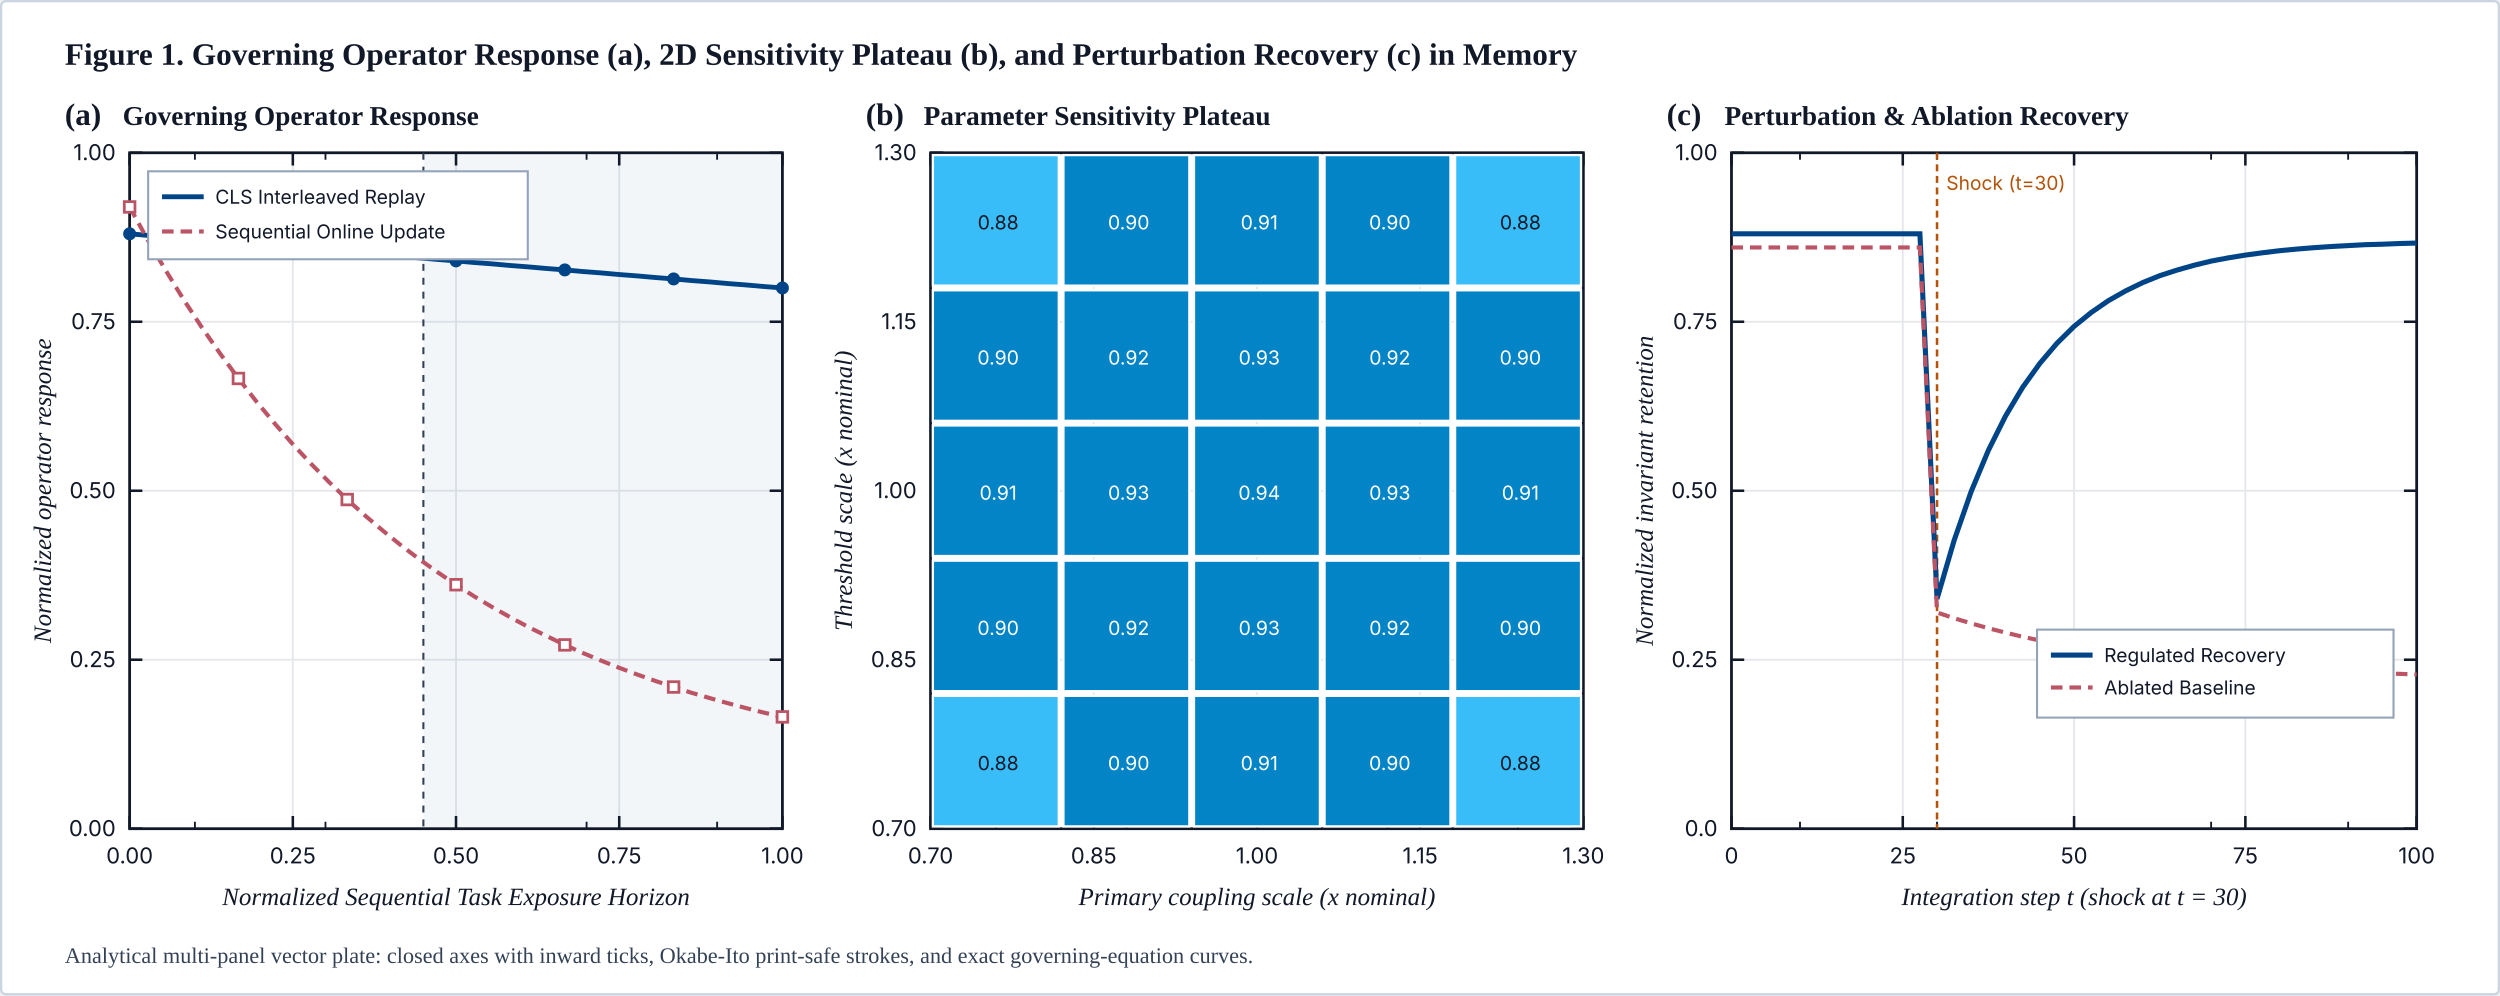
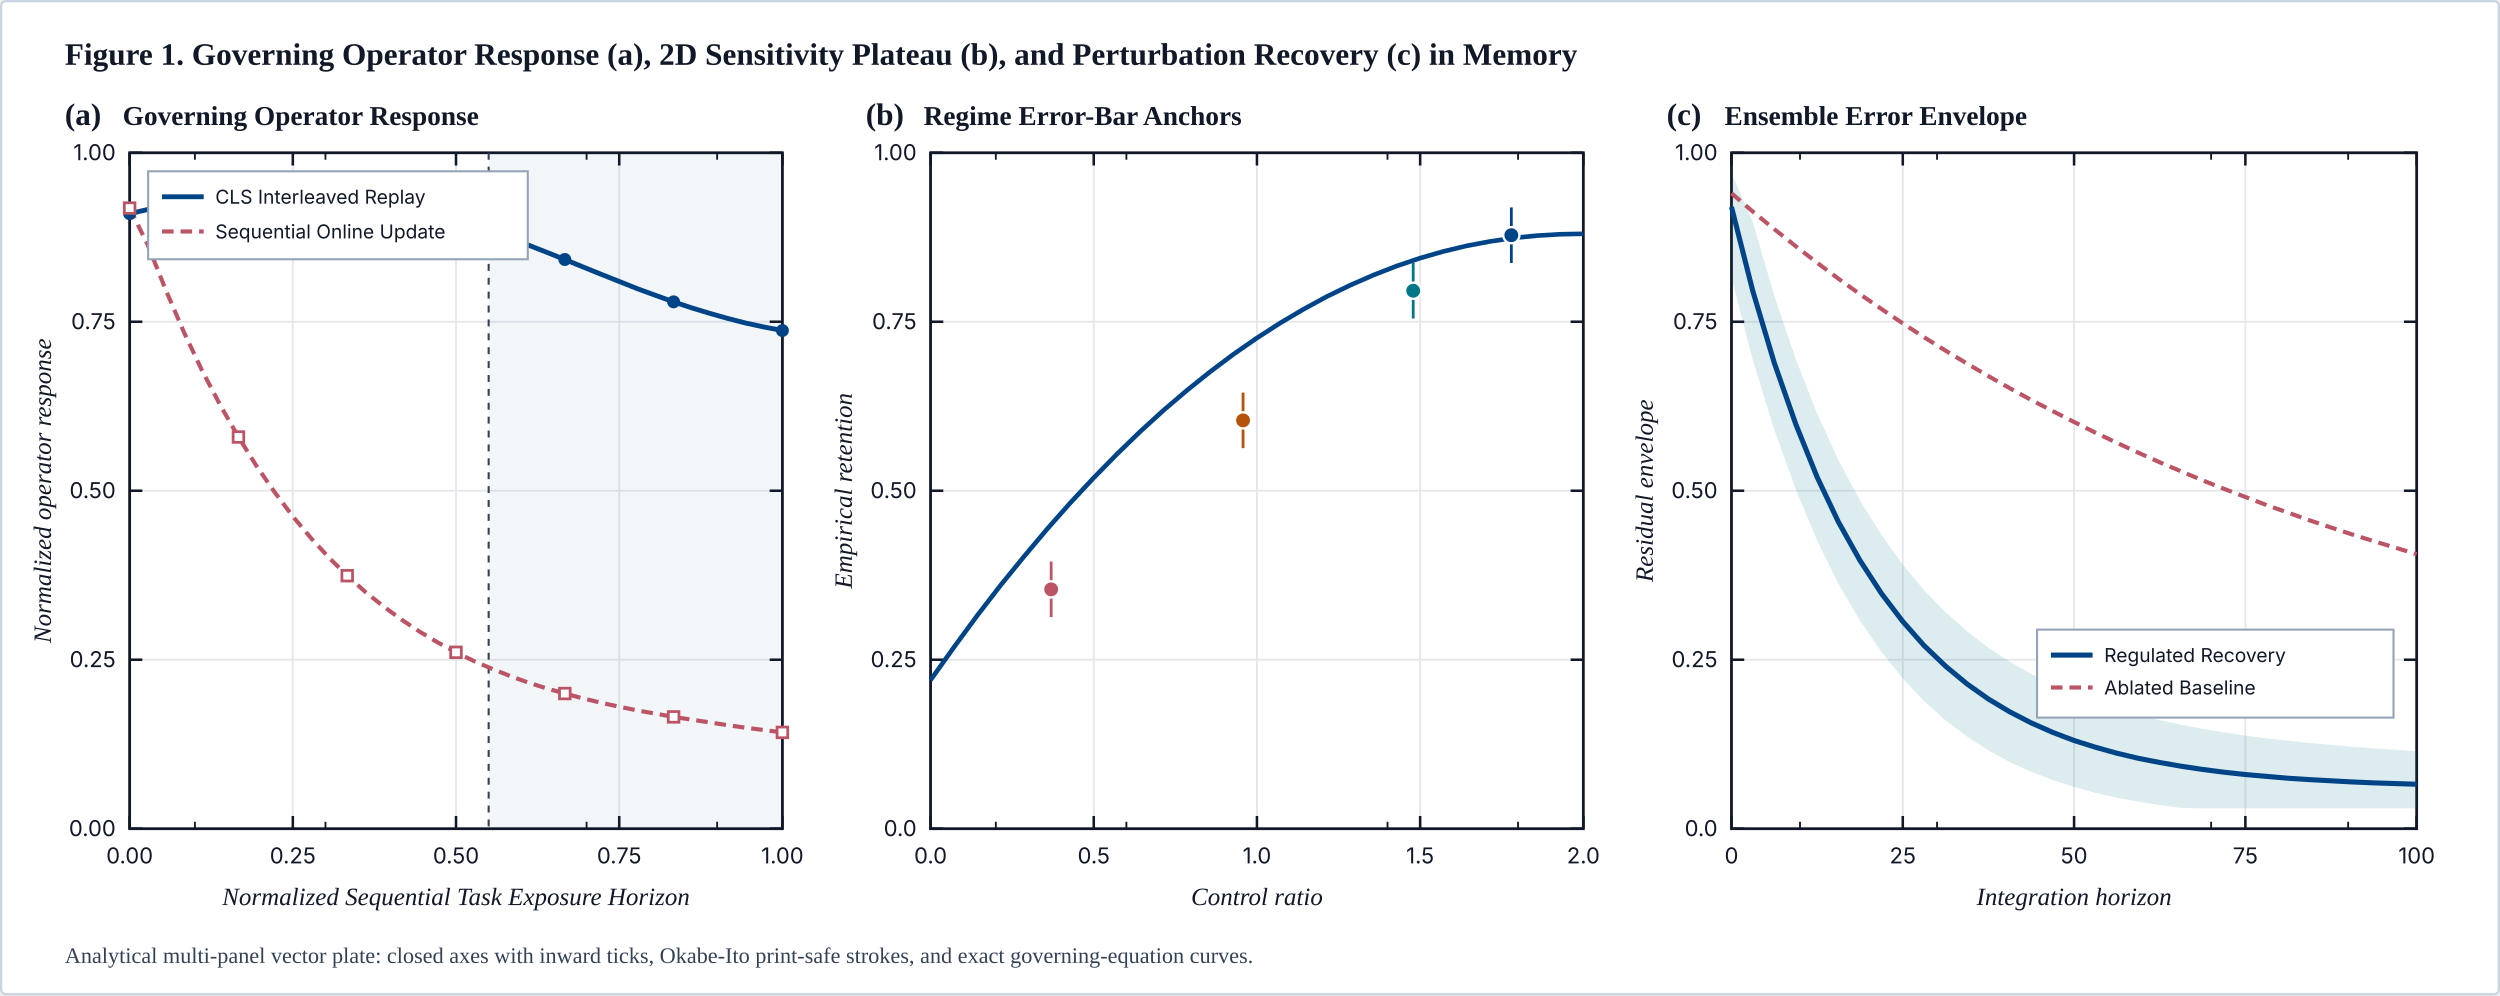
<svg xmlns="http://www.w3.org/2000/svg" viewBox="0 0 1080 430" width="1080" height="430" role="img" data-figure-style="journal-multipanel">
  <rect x="0.5" y="0.5" width="1079" height="429" rx="2" fill="#ffffff" stroke="#cbd5e1" stroke-width="1" />
  <text x="28" y="28" fill="#111827" font-family="Georgia, 'Times New Roman', serif" font-size="13.5" font-weight="700">Figure 1. Governing Operator Response (a), 2D Sensitivity Plateau (b), and Perturbation Recovery (c) in Memory</text>
  <text x="28.0" y="54.0" fill="#111827" font-family="Georgia, 'Times New Roman', serif" font-size="13.5" font-weight="700">(a)</text>
  <text x="53.0" y="54.0" fill="#111827" font-family="Georgia, 'Times New Roman', serif" font-size="11.8" font-weight="600">Governing Operator Response</text>
  <line x1="56.0" y1="358.0" x2="338.0" y2="358.0" stroke="#e5e7eb" stroke-width="0.8" />
  <line x1="56.0" y1="285.0" x2="338.0" y2="285.0" stroke="#e5e7eb" stroke-width="0.8" />
  <line x1="56.0" y1="212.0" x2="338.0" y2="212.0" stroke="#e5e7eb" stroke-width="0.8" />
  <line x1="56.0" y1="139.0" x2="338.0" y2="139.0" stroke="#e5e7eb" stroke-width="0.8" />
  <line x1="56.0" y1="66.0" x2="338.0" y2="66.0" stroke="#e5e7eb" stroke-width="0.8" />
  <line x1="56.0" y1="66.0" x2="56.0" y2="358.0" stroke="#e5e7eb" stroke-width="0.8" />
  <line x1="126.5" y1="66.0" x2="126.5" y2="358.0" stroke="#e5e7eb" stroke-width="0.8" />
  <line x1="197.0" y1="66.0" x2="197.0" y2="358.0" stroke="#e5e7eb" stroke-width="0.8" />
  <line x1="267.5" y1="66.0" x2="267.5" y2="358.0" stroke="#e5e7eb" stroke-width="0.8" />
  <line x1="338.0" y1="66.0" x2="338.0" y2="358.0" stroke="#e5e7eb" stroke-width="0.8" />
  <rect x="56.0" y="66.0" width="282.0" height="292.0" fill="none" stroke="#111827" stroke-width="1.2" />
  <line x1="56.0" y1="358.0" x2="56.0" y2="352.5" stroke="#111827" stroke-width="1.1" />
  <line x1="56.0" y1="66.0" x2="56.0" y2="71.5" stroke="#111827" stroke-width="1.1" />
  <text x="56.0" y="373.0" text-anchor="middle" fill="#111827" font-family="Inter, 'Helvetica Neue', Arial, sans-serif" font-size="9.5">0.00</text>
  <line x1="126.5" y1="358.0" x2="126.5" y2="352.5" stroke="#111827" stroke-width="1.1" />
  <line x1="126.5" y1="66.0" x2="126.5" y2="71.5" stroke="#111827" stroke-width="1.1" />
  <text x="126.5" y="373.0" text-anchor="middle" fill="#111827" font-family="Inter, 'Helvetica Neue', Arial, sans-serif" font-size="9.5">0.25</text>
  <line x1="197.0" y1="358.0" x2="197.0" y2="352.5" stroke="#111827" stroke-width="1.1" />
  <line x1="197.0" y1="66.0" x2="197.0" y2="71.5" stroke="#111827" stroke-width="1.1" />
  <text x="197.0" y="373.0" text-anchor="middle" fill="#111827" font-family="Inter, 'Helvetica Neue', Arial, sans-serif" font-size="9.5">0.50</text>
  <line x1="267.5" y1="358.0" x2="267.5" y2="352.5" stroke="#111827" stroke-width="1.1" />
  <line x1="267.5" y1="66.0" x2="267.5" y2="71.5" stroke="#111827" stroke-width="1.1" />
  <text x="267.5" y="373.0" text-anchor="middle" fill="#111827" font-family="Inter, 'Helvetica Neue', Arial, sans-serif" font-size="9.5">0.75</text>
  <line x1="338.0" y1="358.0" x2="338.0" y2="352.5" stroke="#111827" stroke-width="1.1" />
  <line x1="338.0" y1="66.0" x2="338.0" y2="71.5" stroke="#111827" stroke-width="1.1" />
  <text x="338.0" y="373.0" text-anchor="middle" fill="#111827" font-family="Inter, 'Helvetica Neue', Arial, sans-serif" font-size="9.5">1.00</text>
  <line x1="84.2" y1="358.0" x2="84.2" y2="355.0" stroke="#111827" stroke-width="0.8" />
  <line x1="84.2" y1="66.0" x2="84.2" y2="69.0" stroke="#111827" stroke-width="0.8" />
  <line x1="140.6" y1="358.0" x2="140.6" y2="355.0" stroke="#111827" stroke-width="0.8" />
  <line x1="140.6" y1="66.0" x2="140.6" y2="69.0" stroke="#111827" stroke-width="0.8" />
  <line x1="197.0" y1="358.0" x2="197.0" y2="355.0" stroke="#111827" stroke-width="0.8" />
  <line x1="197.0" y1="66.0" x2="197.0" y2="69.0" stroke="#111827" stroke-width="0.8" />
  <line x1="253.4" y1="358.0" x2="253.4" y2="355.0" stroke="#111827" stroke-width="0.8" />
  <line x1="253.4" y1="66.0" x2="253.4" y2="69.0" stroke="#111827" stroke-width="0.8" />
  <line x1="309.8" y1="358.0" x2="309.8" y2="355.0" stroke="#111827" stroke-width="0.8" />
  <line x1="309.8" y1="66.0" x2="309.8" y2="69.0" stroke="#111827" stroke-width="0.8" />
  <line x1="56.0" y1="358.0" x2="61.5" y2="358.0" stroke="#111827" stroke-width="1.1" />
  <line x1="338.0" y1="358.0" x2="332.5" y2="358.0" stroke="#111827" stroke-width="1.1" />
  <text x="50.0" y="361.2" text-anchor="end" fill="#111827" font-family="Inter, 'Helvetica Neue', Arial, sans-serif" font-size="9.5">0.00</text>
  <line x1="56.0" y1="285.0" x2="61.5" y2="285.0" stroke="#111827" stroke-width="1.1" />
  <line x1="338.0" y1="285.0" x2="332.5" y2="285.0" stroke="#111827" stroke-width="1.1" />
  <text x="50.0" y="288.2" text-anchor="end" fill="#111827" font-family="Inter, 'Helvetica Neue', Arial, sans-serif" font-size="9.5">0.25</text>
  <line x1="56.0" y1="212.0" x2="61.5" y2="212.0" stroke="#111827" stroke-width="1.1" />
  <line x1="338.0" y1="212.0" x2="332.5" y2="212.0" stroke="#111827" stroke-width="1.1" />
  <text x="50.0" y="215.2" text-anchor="end" fill="#111827" font-family="Inter, 'Helvetica Neue', Arial, sans-serif" font-size="9.5">0.50</text>
  <line x1="56.0" y1="139.0" x2="61.5" y2="139.0" stroke="#111827" stroke-width="1.1" />
  <line x1="338.0" y1="139.0" x2="332.5" y2="139.0" stroke="#111827" stroke-width="1.1" />
  <text x="50.0" y="142.2" text-anchor="end" fill="#111827" font-family="Inter, 'Helvetica Neue', Arial, sans-serif" font-size="9.5">0.75</text>
  <line x1="56.0" y1="66.0" x2="61.5" y2="66.0" stroke="#111827" stroke-width="1.1" />
  <line x1="338.0" y1="66.0" x2="332.5" y2="66.0" stroke="#111827" stroke-width="1.1" />
  <text x="50.0" y="69.2" text-anchor="end" fill="#111827" font-family="Inter, 'Helvetica Neue', Arial, sans-serif" font-size="9.5">1.00</text>
  <text x="197.0" y="391.0" text-anchor="middle" fill="#111827" font-family="Georgia, 'Times New Roman', serif" font-size="10.8" font-style="italic">Normalized Sequential Task Exposure Horizon</text>
  <text x="22.0" y="212.0" text-anchor="middle" transform="rotate(-90 22.0 212.0)" fill="#111827" font-family="Georgia, 'Times New Roman', serif" font-size="10.8" font-style="italic">Normalized operator response</text>
-   <rect x="182.9" y="66.0" width="155.1" height="292.0" fill="#004488" fill-opacity="0.05" />
-   <line x1="182.9" y1="66.0" x2="182.9" y2="358.0" stroke="#334155" stroke-width="0.9" stroke-dasharray="3 3" />
-   <path d="M56.0,101.0 L63.8,101.7 L71.7,102.3 L79.5,103.0 L87.3,103.6 L95.2,104.3 L103.0,104.9 L110.8,105.6 L118.7,106.2 L126.5,106.9 L134.3,107.5 L142.2,108.2 L150.0,108.8 L157.8,109.5 L165.7,110.1 L173.5,110.8 L181.3,111.4 L189.2,112.1 L197.0,112.7 L204.8,113.4 L212.7,114.0 L220.5,114.7 L228.3,115.3 L236.2,116.0 L244.0,116.6 L251.8,117.3 L259.7,117.9 L267.5,118.6 L275.3,119.2 L283.2,119.9 L291.0,120.5 L298.8,121.2 L306.7,121.8 L314.5,122.5 L322.3,123.1 L330.2,123.8 L338.0,124.4" fill="none" stroke="#004488" stroke-width="2.1" />
-   <path d="M56.0,89.4 L63.8,103.6 L71.7,117.0 L79.5,129.7 L87.3,141.6 L95.2,152.9 L103.0,163.5 L110.8,173.5 L118.7,183.0 L126.5,191.9 L134.3,200.3 L142.2,208.3 L150.0,215.8 L157.8,222.8 L165.7,229.5 L173.5,235.8 L181.3,241.7 L189.2,247.3 L197.0,252.6 L204.8,257.6 L212.7,262.3 L220.5,266.7 L228.3,270.9 L236.2,274.8 L244.0,278.6 L251.8,282.1 L259.7,285.4 L267.5,288.5 L275.3,291.4 L283.2,294.2 L291.0,296.8 L298.8,299.3 L306.7,301.6 L314.5,303.8 L322.3,305.9 L330.2,307.9 L338.0,309.7" fill="none" stroke="#bb5566" stroke-width="1.8" stroke-dasharray="5 3" />
-   <circle cx="56.0" cy="101.0" r="2.8" fill="#004488" />
-   <rect x="53.7" y="87.1" width="4.6" height="4.6" fill="#ffffff" stroke="#bb5566" stroke-width="1.2" />
-   <circle cx="103.0" cy="104.9" r="2.8" fill="#004488" />
-   <rect x="100.7" y="161.2" width="4.6" height="4.6" fill="#ffffff" stroke="#bb5566" stroke-width="1.2" />
-   <circle cx="150.0" cy="108.8" r="2.8" fill="#004488" />
-   <rect x="147.7" y="213.5" width="4.6" height="4.6" fill="#ffffff" stroke="#bb5566" stroke-width="1.2" />
-   <circle cx="197.0" cy="112.7" r="2.8" fill="#004488" />
-   <rect x="194.7" y="250.3" width="4.6" height="4.6" fill="#ffffff" stroke="#bb5566" stroke-width="1.2" />
-   <circle cx="244.0" cy="116.6" r="2.8" fill="#004488" />
-   <rect x="241.7" y="276.3" width="4.6" height="4.6" fill="#ffffff" stroke="#bb5566" stroke-width="1.2" />
-   <circle cx="291.0" cy="120.5" r="2.8" fill="#004488" />
-   <rect x="288.7" y="294.5" width="4.6" height="4.6" fill="#ffffff" stroke="#bb5566" stroke-width="1.2" />
-   <circle cx="338.0" cy="124.4" r="2.8" fill="#004488" />
-   <rect x="335.7" y="307.4" width="4.6" height="4.6" fill="#ffffff" stroke="#bb5566" stroke-width="1.2" />
+   <rect x="211.1" y="66.0" width="126.9" height="292.0" fill="#004488" fill-opacity="0.05" />
+   <line x1="211.1" y1="66.0" x2="211.1" y2="358.0" stroke="#334155" stroke-width="0.9" stroke-dasharray="3 3" />
+   <path d="M56.0,92.3 L63.8,90.5 L71.7,88.9 L79.5,87.4 L87.3,86.2 L95.2,85.1 L103.0,84.2 L110.8,83.5 L118.7,83.1 L126.5,83.0 L134.3,83.2 L142.2,83.6 L150.0,84.3 L157.8,85.4 L165.7,86.7 L173.5,88.3 L181.3,90.1 L189.2,92.3 L197.0,94.6 L204.8,97.2 L212.7,99.9 L220.5,102.8 L228.3,105.9 L236.2,109.0 L244.0,112.1 L251.8,115.3 L259.7,118.5 L267.5,121.6 L275.3,124.7 L283.2,127.6 L291.0,130.4 L298.8,133.0 L306.7,135.4 L314.5,137.6 L322.3,139.6 L330.2,141.3 L338.0,142.8" fill="none" stroke="#004488" stroke-width="2.1" />
+   <path d="M56.0,89.9 L63.8,105.7 L71.7,125.5 L79.5,143.6 L87.3,160.1 L95.2,175.1 L103.0,188.8 L110.8,201.3 L118.7,212.7 L126.5,223.1 L134.3,232.4 L142.2,241.0 L150.0,248.7 L157.8,255.7 L165.7,262.0 L173.5,267.7 L181.3,272.9 L189.2,277.6 L197.0,281.8 L204.8,285.6 L212.7,289.0 L220.5,292.1 L228.3,294.9 L236.2,297.4 L244.0,299.6 L251.8,301.7 L259.7,303.6 L267.5,305.3 L275.3,306.9 L283.2,308.3 L291.0,309.7 L298.8,310.9 L306.7,312.1 L314.5,313.3 L322.3,314.4 L330.2,315.4 L338.0,316.4" fill="none" stroke="#bb5566" stroke-width="1.8" stroke-dasharray="5 3" />
+   <circle cx="56.0" cy="92.3" r="2.8" fill="#004488" />
+   <rect x="53.7" y="87.6" width="4.6" height="4.6" fill="#ffffff" stroke="#bb5566" stroke-width="1.2" />
+   <circle cx="103.0" cy="84.2" r="2.8" fill="#004488" />
+   <rect x="100.7" y="186.5" width="4.6" height="4.6" fill="#ffffff" stroke="#bb5566" stroke-width="1.2" />
+   <circle cx="150.0" cy="84.3" r="2.8" fill="#004488" />
+   <rect x="147.7" y="246.4" width="4.6" height="4.6" fill="#ffffff" stroke="#bb5566" stroke-width="1.2" />
+   <circle cx="197.0" cy="94.6" r="2.8" fill="#004488" />
+   <rect x="194.7" y="279.5" width="4.6" height="4.6" fill="#ffffff" stroke="#bb5566" stroke-width="1.2" />
+   <circle cx="244.0" cy="112.1" r="2.8" fill="#004488" />
+   <rect x="241.7" y="297.3" width="4.6" height="4.6" fill="#ffffff" stroke="#bb5566" stroke-width="1.2" />
+   <circle cx="291.0" cy="130.4" r="2.8" fill="#004488" />
+   <rect x="288.7" y="307.4" width="4.6" height="4.6" fill="#ffffff" stroke="#bb5566" stroke-width="1.2" />
+   <circle cx="338.0" cy="142.8" r="2.8" fill="#004488" />
+   <rect x="335.7" y="314.1" width="4.6" height="4.6" fill="#ffffff" stroke="#bb5566" stroke-width="1.2" />
  <rect x="64.0" y="74.0" width="164" height="38" fill="#ffffff" stroke="#94a3b8" stroke-width="0.9" />
  <line x1="70.0" y1="85.0" x2="88.0" y2="85.0" stroke="#004488" stroke-width="2.1" />
  <text x="93.0" y="88.0" fill="#111827" font-family="Inter, 'Helvetica Neue', Arial, sans-serif" font-size="8.3">CLS Interleaved Replay</text>
  <line x1="70.0" y1="100.0" x2="88.0" y2="100.0" stroke="#bb5566" stroke-width="1.8" stroke-dasharray="5 3" />
  <text x="93.0" y="103.0" fill="#111827" font-family="Inter, 'Helvetica Neue', Arial, sans-serif" font-size="8.3">Sequential Online Update</text>
  <text x="374.0" y="54.0" fill="#111827" font-family="Georgia, 'Times New Roman', serif" font-size="13.5" font-weight="700">(b)</text>
-   <text x="399.0" y="54.0" fill="#111827" font-family="Georgia, 'Times New Roman', serif" font-size="11.8" font-weight="600">Parameter Sensitivity Plateau</text>
+   <text x="399.0" y="54.0" fill="#111827" font-family="Georgia, 'Times New Roman', serif" font-size="11.8" font-weight="600">Regime Error-Bar Anchors</text>
  <line x1="402.0" y1="358.0" x2="684.0" y2="358.0" stroke="#e5e7eb" stroke-width="0.8" />
  <line x1="402.0" y1="285.0" x2="684.0" y2="285.0" stroke="#e5e7eb" stroke-width="0.8" />
  <line x1="402.0" y1="212.0" x2="684.0" y2="212.0" stroke="#e5e7eb" stroke-width="0.8" />
  <line x1="402.0" y1="139.0" x2="684.0" y2="139.0" stroke="#e5e7eb" stroke-width="0.8" />
  <line x1="402.0" y1="66.0" x2="684.0" y2="66.0" stroke="#e5e7eb" stroke-width="0.8" />
  <line x1="402.0" y1="66.0" x2="402.0" y2="358.0" stroke="#e5e7eb" stroke-width="0.8" />
  <line x1="472.5" y1="66.0" x2="472.5" y2="358.0" stroke="#e5e7eb" stroke-width="0.8" />
  <line x1="543.0" y1="66.0" x2="543.0" y2="358.0" stroke="#e5e7eb" stroke-width="0.8" />
  <line x1="613.5" y1="66.0" x2="613.5" y2="358.0" stroke="#e5e7eb" stroke-width="0.8" />
  <line x1="684.0" y1="66.0" x2="684.0" y2="358.0" stroke="#e5e7eb" stroke-width="0.8" />
  <rect x="402.0" y="66.0" width="282.0" height="292.0" fill="none" stroke="#111827" stroke-width="1.2" />
  <line x1="402.0" y1="358.0" x2="402.0" y2="352.5" stroke="#111827" stroke-width="1.1" />
  <line x1="402.0" y1="66.0" x2="402.0" y2="71.5" stroke="#111827" stroke-width="1.1" />
-   <text x="402.0" y="373.0" text-anchor="middle" fill="#111827" font-family="Inter, 'Helvetica Neue', Arial, sans-serif" font-size="9.5">0.70</text>
+   <text x="402.0" y="373.0" text-anchor="middle" fill="#111827" font-family="Inter, 'Helvetica Neue', Arial, sans-serif" font-size="9.5">0.0</text>
  <line x1="472.5" y1="358.0" x2="472.5" y2="352.5" stroke="#111827" stroke-width="1.1" />
  <line x1="472.5" y1="66.0" x2="472.5" y2="71.5" stroke="#111827" stroke-width="1.1" />
-   <text x="472.5" y="373.0" text-anchor="middle" fill="#111827" font-family="Inter, 'Helvetica Neue', Arial, sans-serif" font-size="9.5">0.85</text>
+   <text x="472.5" y="373.0" text-anchor="middle" fill="#111827" font-family="Inter, 'Helvetica Neue', Arial, sans-serif" font-size="9.5">0.5</text>
  <line x1="543.0" y1="358.0" x2="543.0" y2="352.5" stroke="#111827" stroke-width="1.1" />
  <line x1="543.0" y1="66.0" x2="543.0" y2="71.5" stroke="#111827" stroke-width="1.1" />
-   <text x="543.0" y="373.0" text-anchor="middle" fill="#111827" font-family="Inter, 'Helvetica Neue', Arial, sans-serif" font-size="9.5">1.00</text>
+   <text x="543.0" y="373.0" text-anchor="middle" fill="#111827" font-family="Inter, 'Helvetica Neue', Arial, sans-serif" font-size="9.5">1.0</text>
  <line x1="613.5" y1="358.0" x2="613.5" y2="352.5" stroke="#111827" stroke-width="1.1" />
  <line x1="613.5" y1="66.0" x2="613.5" y2="71.5" stroke="#111827" stroke-width="1.1" />
-   <text x="613.5" y="373.0" text-anchor="middle" fill="#111827" font-family="Inter, 'Helvetica Neue', Arial, sans-serif" font-size="9.5">1.15</text>
+   <text x="613.5" y="373.0" text-anchor="middle" fill="#111827" font-family="Inter, 'Helvetica Neue', Arial, sans-serif" font-size="9.5">1.5</text>
  <line x1="684.0" y1="358.0" x2="684.0" y2="352.5" stroke="#111827" stroke-width="1.1" />
  <line x1="684.0" y1="66.0" x2="684.0" y2="71.5" stroke="#111827" stroke-width="1.1" />
-   <text x="684.0" y="373.0" text-anchor="middle" fill="#111827" font-family="Inter, 'Helvetica Neue', Arial, sans-serif" font-size="9.5">1.30</text>
+   <text x="684.0" y="373.0" text-anchor="middle" fill="#111827" font-family="Inter, 'Helvetica Neue', Arial, sans-serif" font-size="9.5">2.0</text>
  <line x1="430.2" y1="358.0" x2="430.2" y2="355.0" stroke="#111827" stroke-width="0.8" />
  <line x1="430.2" y1="66.0" x2="430.2" y2="69.0" stroke="#111827" stroke-width="0.8" />
  <line x1="486.6" y1="358.0" x2="486.6" y2="355.0" stroke="#111827" stroke-width="0.8" />
  <line x1="486.6" y1="66.0" x2="486.6" y2="69.0" stroke="#111827" stroke-width="0.8" />
  <line x1="543.0" y1="358.0" x2="543.0" y2="355.0" stroke="#111827" stroke-width="0.8" />
  <line x1="543.0" y1="66.0" x2="543.0" y2="69.0" stroke="#111827" stroke-width="0.8" />
  <line x1="599.4" y1="358.0" x2="599.4" y2="355.0" stroke="#111827" stroke-width="0.8" />
  <line x1="599.4" y1="66.0" x2="599.4" y2="69.0" stroke="#111827" stroke-width="0.8" />
  <line x1="655.8" y1="358.0" x2="655.8" y2="355.0" stroke="#111827" stroke-width="0.8" />
  <line x1="655.8" y1="66.0" x2="655.8" y2="69.0" stroke="#111827" stroke-width="0.8" />
  <line x1="402.0" y1="358.0" x2="407.5" y2="358.0" stroke="#111827" stroke-width="1.1" />
  <line x1="684.0" y1="358.0" x2="678.5" y2="358.0" stroke="#111827" stroke-width="1.1" />
-   <text x="396.0" y="361.2" text-anchor="end" fill="#111827" font-family="Inter, 'Helvetica Neue', Arial, sans-serif" font-size="9.5">0.70</text>
+   <text x="396.0" y="361.2" text-anchor="end" fill="#111827" font-family="Inter, 'Helvetica Neue', Arial, sans-serif" font-size="9.5">0.0</text>
  <line x1="402.0" y1="285.0" x2="407.5" y2="285.0" stroke="#111827" stroke-width="1.1" />
  <line x1="684.0" y1="285.0" x2="678.5" y2="285.0" stroke="#111827" stroke-width="1.1" />
-   <text x="396.0" y="288.2" text-anchor="end" fill="#111827" font-family="Inter, 'Helvetica Neue', Arial, sans-serif" font-size="9.5">0.85</text>
+   <text x="396.0" y="288.2" text-anchor="end" fill="#111827" font-family="Inter, 'Helvetica Neue', Arial, sans-serif" font-size="9.5">0.25</text>
  <line x1="402.0" y1="212.0" x2="407.5" y2="212.0" stroke="#111827" stroke-width="1.1" />
  <line x1="684.0" y1="212.0" x2="678.5" y2="212.0" stroke="#111827" stroke-width="1.1" />
-   <text x="396.0" y="215.2" text-anchor="end" fill="#111827" font-family="Inter, 'Helvetica Neue', Arial, sans-serif" font-size="9.5">1.00</text>
+   <text x="396.0" y="215.2" text-anchor="end" fill="#111827" font-family="Inter, 'Helvetica Neue', Arial, sans-serif" font-size="9.5">0.50</text>
  <line x1="402.0" y1="139.0" x2="407.5" y2="139.0" stroke="#111827" stroke-width="1.1" />
  <line x1="684.0" y1="139.0" x2="678.5" y2="139.0" stroke="#111827" stroke-width="1.1" />
-   <text x="396.0" y="142.2" text-anchor="end" fill="#111827" font-family="Inter, 'Helvetica Neue', Arial, sans-serif" font-size="9.5">1.15</text>
+   <text x="396.0" y="142.2" text-anchor="end" fill="#111827" font-family="Inter, 'Helvetica Neue', Arial, sans-serif" font-size="9.5">0.75</text>
  <line x1="402.0" y1="66.0" x2="407.5" y2="66.0" stroke="#111827" stroke-width="1.1" />
  <line x1="684.0" y1="66.0" x2="678.5" y2="66.0" stroke="#111827" stroke-width="1.1" />
-   <text x="396.0" y="69.2" text-anchor="end" fill="#111827" font-family="Inter, 'Helvetica Neue', Arial, sans-serif" font-size="9.5">1.30</text>
-   <text x="543.0" y="391.0" text-anchor="middle" fill="#111827" font-family="Georgia, 'Times New Roman', serif" font-size="10.8" font-style="italic">Primary coupling scale (x nominal)</text>
-   <text x="368.0" y="212.0" text-anchor="middle" transform="rotate(-90 368.0 212.0)" fill="#111827" font-family="Georgia, 'Times New Roman', serif" font-size="10.8" font-style="italic">Threshold scale (x nominal)</text>
-   <rect x="403.0" y="300.6" width="54.4" height="56.4" fill="#38bdf8" stroke="#ffffff" stroke-width="1.0" />
-   <text x="431.2" y="332.7" text-anchor="middle" fill="#111827" font-family="Inter, 'Helvetica Neue', Arial, sans-serif" font-size="8.4">0.88</text>
-   <rect x="459.4" y="300.6" width="54.4" height="56.4" fill="#0284c7" stroke="#ffffff" stroke-width="1.0" />
-   <text x="487.6" y="332.7" text-anchor="middle" fill="#ffffff" font-family="Inter, 'Helvetica Neue', Arial, sans-serif" font-size="8.4">0.90</text>
-   <rect x="515.8" y="300.6" width="54.4" height="56.4" fill="#0284c7" stroke="#ffffff" stroke-width="1.0" />
-   <text x="544.0" y="332.7" text-anchor="middle" fill="#ffffff" font-family="Inter, 'Helvetica Neue', Arial, sans-serif" font-size="8.4">0.91</text>
-   <rect x="572.2" y="300.6" width="54.4" height="56.4" fill="#0284c7" stroke="#ffffff" stroke-width="1.0" />
-   <text x="600.4" y="332.7" text-anchor="middle" fill="#ffffff" font-family="Inter, 'Helvetica Neue', Arial, sans-serif" font-size="8.4">0.90</text>
-   <rect x="628.6" y="300.6" width="54.4" height="56.4" fill="#38bdf8" stroke="#ffffff" stroke-width="1.0" />
-   <text x="656.8" y="332.7" text-anchor="middle" fill="#111827" font-family="Inter, 'Helvetica Neue', Arial, sans-serif" font-size="8.4">0.88</text>
-   <rect x="403.0" y="242.2" width="54.4" height="56.4" fill="#0284c7" stroke="#ffffff" stroke-width="1.0" />
-   <text x="431.2" y="274.3" text-anchor="middle" fill="#ffffff" font-family="Inter, 'Helvetica Neue', Arial, sans-serif" font-size="8.4">0.90</text>
-   <rect x="459.4" y="242.2" width="54.4" height="56.4" fill="#0284c7" stroke="#ffffff" stroke-width="1.0" />
-   <text x="487.6" y="274.3" text-anchor="middle" fill="#ffffff" font-family="Inter, 'Helvetica Neue', Arial, sans-serif" font-size="8.4">0.92</text>
-   <rect x="515.8" y="242.2" width="54.4" height="56.4" fill="#0284c7" stroke="#ffffff" stroke-width="1.0" />
-   <text x="544.0" y="274.3" text-anchor="middle" fill="#ffffff" font-family="Inter, 'Helvetica Neue', Arial, sans-serif" font-size="8.4">0.93</text>
-   <rect x="572.2" y="242.2" width="54.4" height="56.4" fill="#0284c7" stroke="#ffffff" stroke-width="1.0" />
-   <text x="600.4" y="274.3" text-anchor="middle" fill="#ffffff" font-family="Inter, 'Helvetica Neue', Arial, sans-serif" font-size="8.4">0.92</text>
-   <rect x="628.6" y="242.2" width="54.4" height="56.4" fill="#0284c7" stroke="#ffffff" stroke-width="1.0" />
-   <text x="656.8" y="274.3" text-anchor="middle" fill="#ffffff" font-family="Inter, 'Helvetica Neue', Arial, sans-serif" font-size="8.4">0.90</text>
-   <rect x="403.0" y="183.8" width="54.4" height="56.4" fill="#0284c7" stroke="#ffffff" stroke-width="1.0" />
-   <text x="431.2" y="215.9" text-anchor="middle" fill="#ffffff" font-family="Inter, 'Helvetica Neue', Arial, sans-serif" font-size="8.4">0.91</text>
-   <rect x="459.4" y="183.8" width="54.4" height="56.4" fill="#0284c7" stroke="#ffffff" stroke-width="1.0" />
-   <text x="487.6" y="215.9" text-anchor="middle" fill="#ffffff" font-family="Inter, 'Helvetica Neue', Arial, sans-serif" font-size="8.4">0.93</text>
-   <rect x="515.8" y="183.8" width="54.4" height="56.4" fill="#0284c7" stroke="#ffffff" stroke-width="1.0" />
-   <text x="544.0" y="215.9" text-anchor="middle" fill="#ffffff" font-family="Inter, 'Helvetica Neue', Arial, sans-serif" font-size="8.4">0.94</text>
-   <rect x="572.2" y="183.8" width="54.4" height="56.4" fill="#0284c7" stroke="#ffffff" stroke-width="1.0" />
-   <text x="600.4" y="215.9" text-anchor="middle" fill="#ffffff" font-family="Inter, 'Helvetica Neue', Arial, sans-serif" font-size="8.4">0.93</text>
-   <rect x="628.6" y="183.8" width="54.4" height="56.4" fill="#0284c7" stroke="#ffffff" stroke-width="1.0" />
-   <text x="656.8" y="215.9" text-anchor="middle" fill="#ffffff" font-family="Inter, 'Helvetica Neue', Arial, sans-serif" font-size="8.4">0.91</text>
-   <rect x="403.0" y="125.4" width="54.4" height="56.4" fill="#0284c7" stroke="#ffffff" stroke-width="1.0" />
-   <text x="431.2" y="157.5" text-anchor="middle" fill="#ffffff" font-family="Inter, 'Helvetica Neue', Arial, sans-serif" font-size="8.4">0.90</text>
-   <rect x="459.4" y="125.4" width="54.4" height="56.4" fill="#0284c7" stroke="#ffffff" stroke-width="1.0" />
-   <text x="487.6" y="157.5" text-anchor="middle" fill="#ffffff" font-family="Inter, 'Helvetica Neue', Arial, sans-serif" font-size="8.4">0.92</text>
-   <rect x="515.8" y="125.4" width="54.4" height="56.4" fill="#0284c7" stroke="#ffffff" stroke-width="1.0" />
-   <text x="544.0" y="157.5" text-anchor="middle" fill="#ffffff" font-family="Inter, 'Helvetica Neue', Arial, sans-serif" font-size="8.4">0.93</text>
-   <rect x="572.2" y="125.4" width="54.4" height="56.4" fill="#0284c7" stroke="#ffffff" stroke-width="1.0" />
-   <text x="600.4" y="157.5" text-anchor="middle" fill="#ffffff" font-family="Inter, 'Helvetica Neue', Arial, sans-serif" font-size="8.4">0.92</text>
-   <rect x="628.6" y="125.4" width="54.4" height="56.4" fill="#0284c7" stroke="#ffffff" stroke-width="1.0" />
-   <text x="656.8" y="157.5" text-anchor="middle" fill="#ffffff" font-family="Inter, 'Helvetica Neue', Arial, sans-serif" font-size="8.4">0.90</text>
-   <rect x="403.0" y="67.0" width="54.4" height="56.4" fill="#38bdf8" stroke="#ffffff" stroke-width="1.0" />
-   <text x="431.2" y="99.1" text-anchor="middle" fill="#111827" font-family="Inter, 'Helvetica Neue', Arial, sans-serif" font-size="8.4">0.88</text>
-   <rect x="459.4" y="67.0" width="54.4" height="56.4" fill="#0284c7" stroke="#ffffff" stroke-width="1.0" />
-   <text x="487.6" y="99.1" text-anchor="middle" fill="#ffffff" font-family="Inter, 'Helvetica Neue', Arial, sans-serif" font-size="8.4">0.90</text>
-   <rect x="515.8" y="67.0" width="54.4" height="56.4" fill="#0284c7" stroke="#ffffff" stroke-width="1.0" />
-   <text x="544.0" y="99.1" text-anchor="middle" fill="#ffffff" font-family="Inter, 'Helvetica Neue', Arial, sans-serif" font-size="8.4">0.91</text>
-   <rect x="572.2" y="67.0" width="54.4" height="56.4" fill="#0284c7" stroke="#ffffff" stroke-width="1.0" />
-   <text x="600.4" y="99.1" text-anchor="middle" fill="#ffffff" font-family="Inter, 'Helvetica Neue', Arial, sans-serif" font-size="8.4">0.90</text>
-   <rect x="628.6" y="67.0" width="54.4" height="56.4" fill="#38bdf8" stroke="#ffffff" stroke-width="1.0" />
-   <text x="656.8" y="99.1" text-anchor="middle" fill="#111827" font-family="Inter, 'Helvetica Neue', Arial, sans-serif" font-size="8.4">0.88</text>
+   <text x="396.0" y="69.2" text-anchor="end" fill="#111827" font-family="Inter, 'Helvetica Neue', Arial, sans-serif" font-size="9.5">1.00</text>
+   <text x="543.0" y="391.0" text-anchor="middle" fill="#111827" font-family="Georgia, 'Times New Roman', serif" font-size="10.8" font-style="italic">Control ratio</text>
+   <text x="368.0" y="212.0" text-anchor="middle" transform="rotate(-90 368.0 212.0)" fill="#111827" font-family="Georgia, 'Times New Roman', serif" font-size="10.8" font-style="italic">Empirical retention</text>
+   <path d="M402.0,293.8 L412.1,279.6 L422.1,266.0 L432.2,252.9 L442.3,240.5 L452.4,228.5 L462.4,217.2 L472.5,206.4 L482.6,196.1 L492.6,186.4 L502.7,177.2 L512.8,168.6 L522.9,160.5 L532.9,153.0 L543.0,146.0 L553.1,139.5 L563.1,133.6 L573.2,128.1 L583.3,123.2 L593.4,118.8 L603.4,114.9 L613.5,111.5 L623.6,108.6 L633.6,106.2 L643.7,104.3 L653.8,102.8 L663.9,101.8 L673.9,101.2 L684.0,101.0" fill="none" stroke="#004488" stroke-width="2.0" />
+   <line x1="454.1" y1="242.6" x2="454.1" y2="266.6" stroke="#bb5566" stroke-width="1.2" />
+   <circle cx="454.1" cy="254.6" r="3.5" fill="#bb5566" stroke="#ffffff" stroke-width="1" />
+   <line x1="537.0" y1="169.6" x2="537.0" y2="193.6" stroke="#b45309" stroke-width="1.2" />
+   <circle cx="537.0" cy="181.6" r="3.5" fill="#b45309" stroke="#ffffff" stroke-width="1" />
+   <line x1="610.5" y1="113.6" x2="610.5" y2="137.6" stroke="#007788" stroke-width="1.2" />
+   <circle cx="610.5" cy="125.6" r="3.5" fill="#007788" stroke="#ffffff" stroke-width="1" />
+   <line x1="652.9" y1="89.6" x2="652.9" y2="113.6" stroke="#004488" stroke-width="1.2" />
+   <circle cx="652.9" cy="101.6" r="3.5" fill="#004488" stroke="#ffffff" stroke-width="1" />
  <text x="720.0" y="54.0" fill="#111827" font-family="Georgia, 'Times New Roman', serif" font-size="13.5" font-weight="700">(c)</text>
-   <text x="745.0" y="54.0" fill="#111827" font-family="Georgia, 'Times New Roman', serif" font-size="11.8" font-weight="600">Perturbation &amp; Ablation Recovery</text>
+   <text x="745.0" y="54.0" fill="#111827" font-family="Georgia, 'Times New Roman', serif" font-size="11.8" font-weight="600">Ensemble Error Envelope</text>
  <line x1="748.0" y1="358.0" x2="1044.0" y2="358.0" stroke="#e5e7eb" stroke-width="0.8" />
  <line x1="748.0" y1="285.0" x2="1044.0" y2="285.0" stroke="#e5e7eb" stroke-width="0.8" />
  <line x1="748.0" y1="212.0" x2="1044.0" y2="212.0" stroke="#e5e7eb" stroke-width="0.8" />
  <line x1="748.0" y1="139.0" x2="1044.0" y2="139.0" stroke="#e5e7eb" stroke-width="0.8" />
  <line x1="748.0" y1="66.0" x2="1044.0" y2="66.0" stroke="#e5e7eb" stroke-width="0.8" />
  <line x1="748.0" y1="66.0" x2="748.0" y2="358.0" stroke="#e5e7eb" stroke-width="0.8" />
  <line x1="822.0" y1="66.0" x2="822.0" y2="358.0" stroke="#e5e7eb" stroke-width="0.8" />
  <line x1="896.0" y1="66.0" x2="896.0" y2="358.0" stroke="#e5e7eb" stroke-width="0.8" />
  <line x1="970.0" y1="66.0" x2="970.0" y2="358.0" stroke="#e5e7eb" stroke-width="0.8" />
  <line x1="1044.0" y1="66.0" x2="1044.0" y2="358.0" stroke="#e5e7eb" stroke-width="0.8" />
  <rect x="748.0" y="66.0" width="296.0" height="292.0" fill="none" stroke="#111827" stroke-width="1.2" />
  <line x1="748.0" y1="358.0" x2="748.0" y2="352.5" stroke="#111827" stroke-width="1.1" />
  <line x1="748.0" y1="66.0" x2="748.0" y2="71.5" stroke="#111827" stroke-width="1.1" />
  <text x="748.0" y="373.0" text-anchor="middle" fill="#111827" font-family="Inter, 'Helvetica Neue', Arial, sans-serif" font-size="9.5">0</text>
  <line x1="822.0" y1="358.0" x2="822.0" y2="352.5" stroke="#111827" stroke-width="1.1" />
  <line x1="822.0" y1="66.0" x2="822.0" y2="71.5" stroke="#111827" stroke-width="1.1" />
  <text x="822.0" y="373.0" text-anchor="middle" fill="#111827" font-family="Inter, 'Helvetica Neue', Arial, sans-serif" font-size="9.5">25</text>
  <line x1="896.0" y1="358.0" x2="896.0" y2="352.5" stroke="#111827" stroke-width="1.1" />
  <line x1="896.0" y1="66.0" x2="896.0" y2="71.5" stroke="#111827" stroke-width="1.1" />
  <text x="896.0" y="373.0" text-anchor="middle" fill="#111827" font-family="Inter, 'Helvetica Neue', Arial, sans-serif" font-size="9.5">50</text>
  <line x1="970.0" y1="358.0" x2="970.0" y2="352.5" stroke="#111827" stroke-width="1.1" />
  <line x1="970.0" y1="66.0" x2="970.0" y2="71.5" stroke="#111827" stroke-width="1.1" />
  <text x="970.0" y="373.0" text-anchor="middle" fill="#111827" font-family="Inter, 'Helvetica Neue', Arial, sans-serif" font-size="9.5">75</text>
  <line x1="1044.0" y1="358.0" x2="1044.0" y2="352.5" stroke="#111827" stroke-width="1.1" />
  <line x1="1044.0" y1="66.0" x2="1044.0" y2="71.5" stroke="#111827" stroke-width="1.1" />
  <text x="1044.0" y="373.0" text-anchor="middle" fill="#111827" font-family="Inter, 'Helvetica Neue', Arial, sans-serif" font-size="9.5">100</text>
  <line x1="777.6" y1="358.0" x2="777.6" y2="355.0" stroke="#111827" stroke-width="0.8" />
  <line x1="777.6" y1="66.0" x2="777.6" y2="69.0" stroke="#111827" stroke-width="0.8" />
  <line x1="836.8" y1="358.0" x2="836.8" y2="355.0" stroke="#111827" stroke-width="0.8" />
  <line x1="836.8" y1="66.0" x2="836.8" y2="69.0" stroke="#111827" stroke-width="0.8" />
  <line x1="896.0" y1="358.0" x2="896.0" y2="355.0" stroke="#111827" stroke-width="0.8" />
  <line x1="896.0" y1="66.0" x2="896.0" y2="69.0" stroke="#111827" stroke-width="0.8" />
  <line x1="955.2" y1="358.0" x2="955.2" y2="355.0" stroke="#111827" stroke-width="0.8" />
  <line x1="955.2" y1="66.0" x2="955.2" y2="69.0" stroke="#111827" stroke-width="0.8" />
  <line x1="1014.4" y1="358.0" x2="1014.4" y2="355.0" stroke="#111827" stroke-width="0.8" />
  <line x1="1014.4" y1="66.0" x2="1014.4" y2="69.0" stroke="#111827" stroke-width="0.8" />
  <line x1="748.0" y1="358.0" x2="753.5" y2="358.0" stroke="#111827" stroke-width="1.1" />
  <line x1="1044.0" y1="358.0" x2="1038.5" y2="358.0" stroke="#111827" stroke-width="1.1" />
  <text x="742.0" y="361.2" text-anchor="end" fill="#111827" font-family="Inter, 'Helvetica Neue', Arial, sans-serif" font-size="9.5">0.0</text>
  <line x1="748.0" y1="285.0" x2="753.5" y2="285.0" stroke="#111827" stroke-width="1.1" />
  <line x1="1044.0" y1="285.0" x2="1038.5" y2="285.0" stroke="#111827" stroke-width="1.1" />
  <text x="742.0" y="288.2" text-anchor="end" fill="#111827" font-family="Inter, 'Helvetica Neue', Arial, sans-serif" font-size="9.5">0.25</text>
  <line x1="748.0" y1="212.0" x2="753.5" y2="212.0" stroke="#111827" stroke-width="1.1" />
  <line x1="1044.0" y1="212.0" x2="1038.5" y2="212.0" stroke="#111827" stroke-width="1.1" />
  <text x="742.0" y="215.2" text-anchor="end" fill="#111827" font-family="Inter, 'Helvetica Neue', Arial, sans-serif" font-size="9.5">0.50</text>
  <line x1="748.0" y1="139.0" x2="753.5" y2="139.0" stroke="#111827" stroke-width="1.1" />
  <line x1="1044.0" y1="139.0" x2="1038.5" y2="139.0" stroke="#111827" stroke-width="1.1" />
  <text x="742.0" y="142.2" text-anchor="end" fill="#111827" font-family="Inter, 'Helvetica Neue', Arial, sans-serif" font-size="9.5">0.75</text>
  <line x1="748.0" y1="66.0" x2="753.5" y2="66.0" stroke="#111827" stroke-width="1.1" />
  <line x1="1044.0" y1="66.0" x2="1038.5" y2="66.0" stroke="#111827" stroke-width="1.1" />
  <text x="742.0" y="69.2" text-anchor="end" fill="#111827" font-family="Inter, 'Helvetica Neue', Arial, sans-serif" font-size="9.5">1.00</text>
-   <text x="896.0" y="391.0" text-anchor="middle" fill="#111827" font-family="Georgia, 'Times New Roman', serif" font-size="10.8" font-style="italic">Integration step t (shock at t = 30)</text>
-   <text x="714.0" y="212.0" text-anchor="middle" transform="rotate(-90 714.0 212.0)" fill="#111827" font-family="Georgia, 'Times New Roman', serif" font-size="10.8" font-style="italic">Normalized invariant retention</text>
-   <line x1="836.8" y1="66.0" x2="836.8" y2="358.0" stroke="#b45309" stroke-width="1.1" stroke-dasharray="3 2" />
-   <text x="840.8" y="82.0" fill="#b45309" font-family="Inter, 'Helvetica Neue', Arial, sans-serif" font-size="8.3">Shock (t=30)</text>
-   <path d="M748.0,101.0 L755.4,101.0 L762.8,101.0 L770.2,101.0 L777.6,101.0 L785.0,101.0 L792.4,101.0 L799.8,101.0 L807.2,101.0 L814.6,101.0 L822.0,101.0 L829.4,101.0 L836.8,258.7 L844.2,233.4 L851.6,212.2 L859.0,194.5 L866.4,179.7 L873.8,167.3 L881.2,157.0 L888.6,148.3 L896.0,141.0 L903.4,135.0 L910.8,129.9 L918.2,125.7 L925.6,122.1 L933.0,119.1 L940.4,116.7 L947.8,114.6 L955.2,112.8 L962.6,111.4 L970.0,110.2 L977.4,109.2 L984.8,108.3 L992.2,107.6 L999.6,107.0 L1007.0,106.5 L1014.4,106.1 L1021.8,105.7 L1029.2,105.5 L1036.6,105.2 L1044.0,105.0" fill="none" stroke="#004488" stroke-width="2.2" />
-   <path d="M748.0,106.9 L755.4,106.9 L762.8,106.9 L770.2,106.9 L777.6,106.9 L785.0,106.9 L792.4,106.9 L799.8,106.9 L807.2,106.9 L814.6,106.9 L822.0,106.9 L829.4,106.9 L836.8,264.6 L844.2,267.1 L851.6,269.3 L859.0,271.4 L866.4,273.3 L873.8,275.1 L881.2,276.7 L888.6,278.1 L896.0,279.5 L903.4,280.7 L910.8,281.8 L918.2,282.8 L925.6,283.8 L933.0,284.6 L940.4,285.4 L947.8,286.1 L955.2,286.8 L962.6,287.4 L970.0,287.9 L977.4,288.4 L984.8,288.9 L992.2,289.3 L999.6,289.7 L1007.0,290.0 L1014.4,290.3 L1021.8,290.6 L1029.2,290.9 L1036.6,291.1 L1044.0,291.4" fill="none" stroke="#bb5566" stroke-width="1.8" stroke-dasharray="5 3" />
+   <text x="896.0" y="391.0" text-anchor="middle" fill="#111827" font-family="Georgia, 'Times New Roman', serif" font-size="10.8" font-style="italic">Integration horizon</text>
+   <text x="714.0" y="212.0" text-anchor="middle" transform="rotate(-90 714.0 212.0)" fill="#111827" font-family="Georgia, 'Times New Roman', serif" font-size="10.8" font-style="italic">Residual envelope</text>
+   <polygon points="748.0,74.8 757.2,95.9 766.5,127.8 775.8,155.2 785.0,178.7 794.2,198.8 803.5,216.2 812.8,231.1 822.0,243.9 831.2,255.0 840.5,264.5 849.8,272.7 859.0,279.8 868.2,285.9 877.5,291.2 886.8,295.8 896.0,299.7 905.2,303.2 914.5,306.2 923.8,308.8 933.0,311.1 942.2,313.1 951.5,314.9 960.8,316.4 970.0,317.8 979.2,319.0 988.5,320.0 997.8,321.0 1007.0,321.8 1016.2,322.6 1025.5,323.3 1034.8,323.9 1044.0,324.5 1044.0,349.2 1034.8,349.2 1025.5,349.2 1016.2,349.2 1007.0,349.2 997.8,349.2 988.5,349.2 979.2,349.2 970.0,349.2 960.8,349.2 951.5,349.2 942.2,349.0 933.0,347.8 923.8,346.3 914.5,344.6 905.2,342.5 896.0,340.0 886.8,337.0 877.5,333.4 868.2,329.2 859.0,324.2 849.8,318.2 840.5,311.2 831.2,302.9 822.0,293.1 812.8,281.6 803.5,268.1 794.2,252.2 785.0,233.5 775.8,211.5 766.5,185.7 757.2,155.5 748.0,120.0" fill="#007788" fill-opacity="0.14" />
+   <path d="M748.0,89.4 L757.2,125.7 L766.5,156.8 L775.8,183.3 L785.0,206.1 L794.2,225.5 L803.5,242.1 L812.8,256.4 L822.0,268.5 L831.2,278.9 L840.5,287.8 L849.8,295.5 L859.0,302.0 L868.2,307.5 L877.5,312.3 L886.8,316.4 L896.0,319.9 L905.2,322.8 L914.5,325.4 L923.8,327.6 L933.0,329.4 L942.2,331.0 L951.5,332.4 L960.8,333.6 L970.0,334.6 L979.2,335.4 L988.5,336.2 L997.8,336.8 L1007.0,337.3 L1016.2,337.8 L1025.5,338.2 L1034.8,338.5 L1044.0,338.8" fill="none" stroke="#004488" stroke-width="2.2" />
+   <path d="M748.0,83.5 L757.2,91.4 L766.5,99.0 L775.8,106.4 L785.0,113.5 L794.2,120.4 L803.5,127.1 L812.8,133.5 L822.0,139.7 L831.2,145.7 L840.5,151.5 L849.8,157.1 L859.0,162.5 L868.2,167.7 L877.5,172.8 L886.8,177.6 L896.0,182.3 L905.2,186.9 L914.5,191.3 L923.8,195.6 L933.0,199.7 L942.2,203.6 L951.5,207.5 L960.8,211.2 L970.0,214.7 L979.2,218.2 L988.5,221.5 L997.8,224.8 L1007.0,227.9 L1016.2,230.9 L1025.5,233.8 L1034.8,236.6 L1044.0,239.4" fill="none" stroke="#bb5566" stroke-width="1.8" stroke-dasharray="5 3" />
  <rect x="880.0" y="272.0" width="154" height="38" fill="#ffffff" stroke="#94a3b8" stroke-width="0.9" />
  <line x1="886.0" y1="283.0" x2="904.0" y2="283.0" stroke="#004488" stroke-width="2.2" />
  <text x="909.0" y="286.0" fill="#111827" font-family="Inter, 'Helvetica Neue', Arial, sans-serif" font-size="8.3">Regulated Recovery</text>
  <line x1="886.0" y1="297.0" x2="904.0" y2="297.0" stroke="#bb5566" stroke-width="1.8" stroke-dasharray="5 3" />
  <text x="909.0" y="300.0" fill="#111827" font-family="Inter, 'Helvetica Neue', Arial, sans-serif" font-size="8.3">Ablated Baseline</text>
  <text x="28" y="416" fill="#334155" font-family="Georgia, 'Times New Roman', serif" font-size="9.6"> Analytical multi-panel vector plate: closed axes with inward ticks, Okabe-Ito print-safe strokes, and exact governing-equation curves.</text>
</svg>
